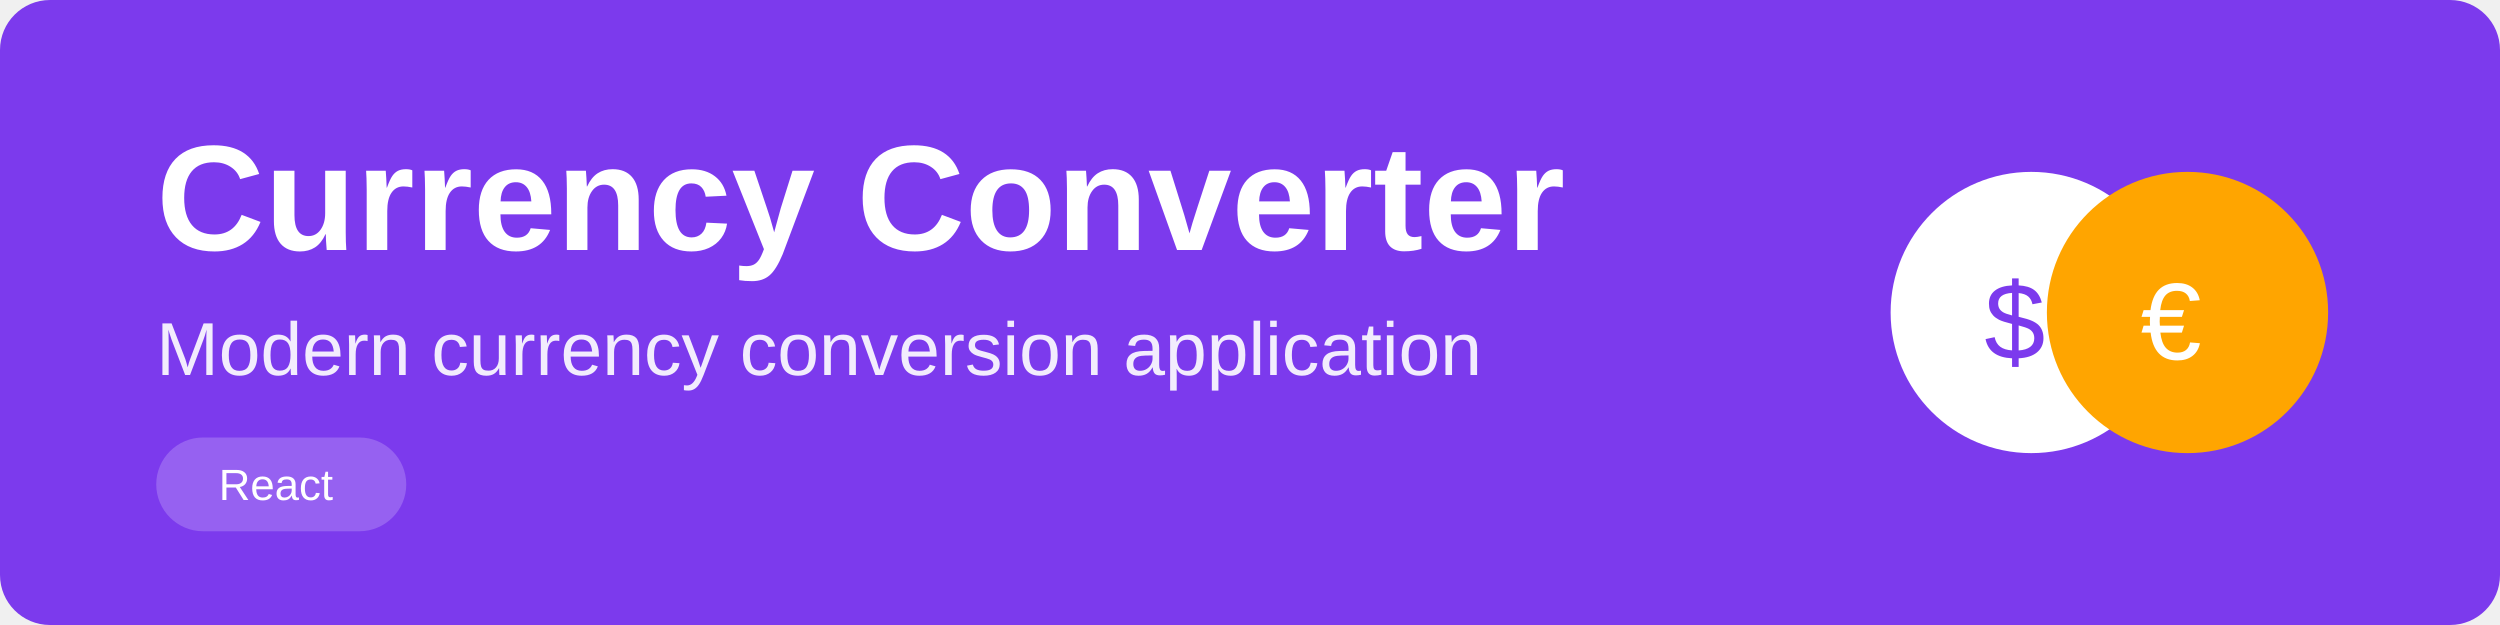
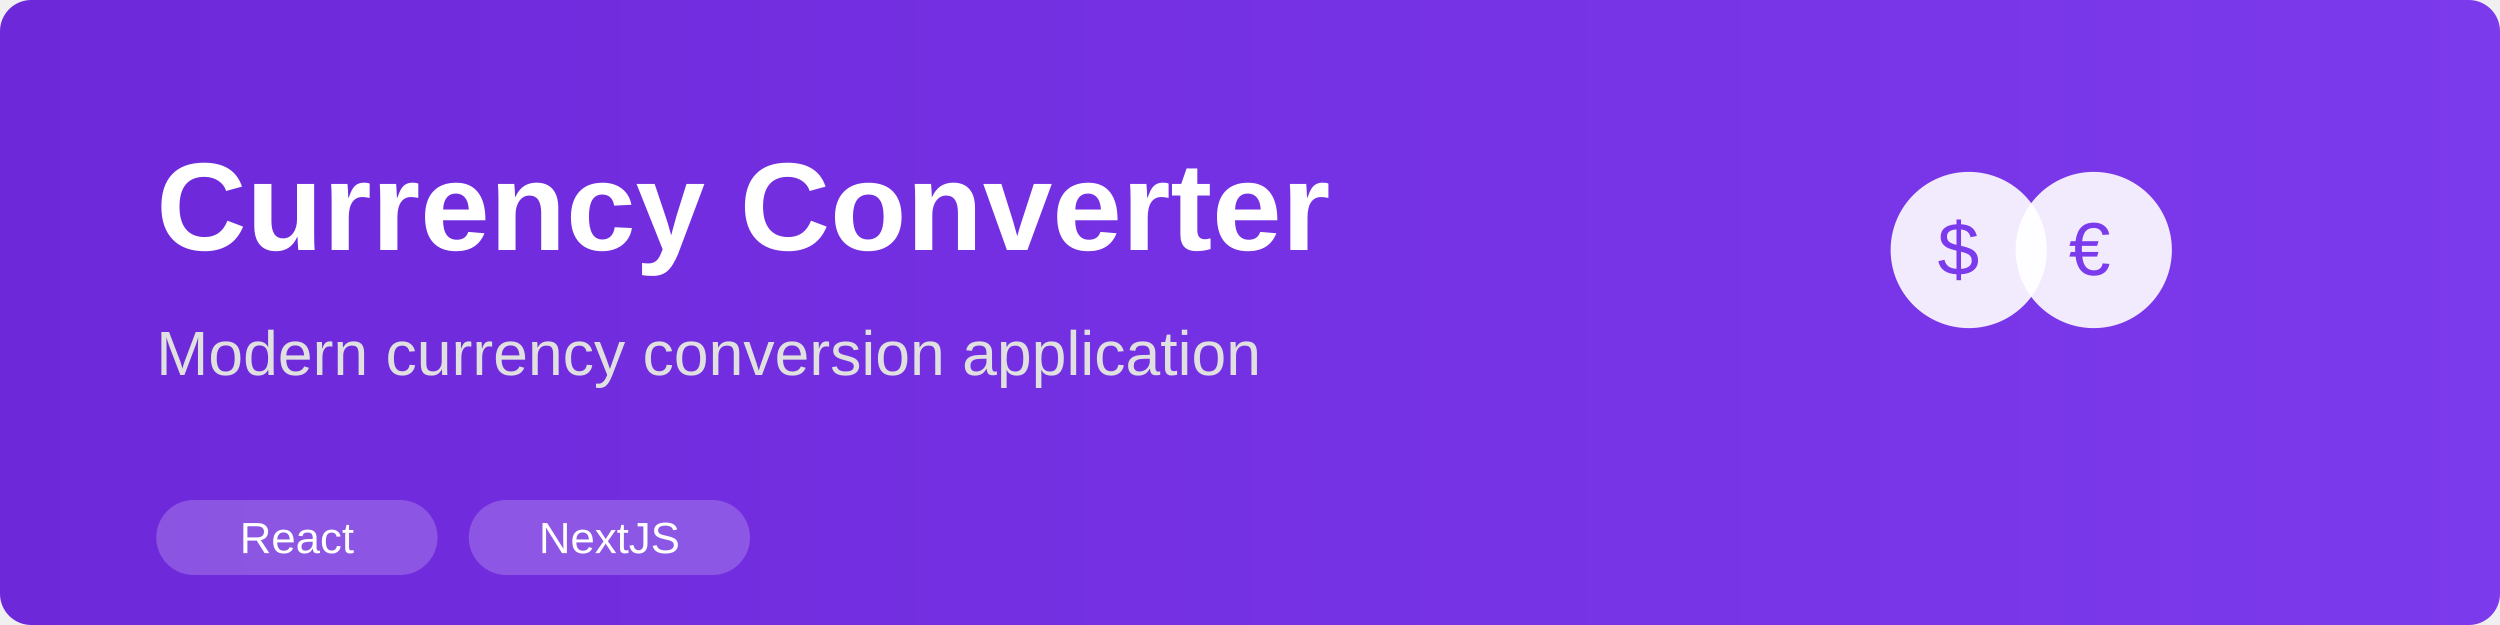
<svg xmlns="http://www.w3.org/2000/svg" viewBox="0 0 800 200">
-   <rect width="800" height="200" fill="#7C3AED" rx="16" />
-   <text x="50" y="80" font-family="Arial" font-weight="bold" font-size="48" fill="white">Currency Converter</text>
-   <text x="50" y="120" font-family="Arial" font-size="24" fill="rgba(255,255,255,0.9)">Modern currency conversion application</text>
-   <rect x="50" y="140" width="80" height="30" rx="15" fill="rgba(255,255,255,0.2)" />
-   <text x="70" y="160" font-family="Arial" font-size="14" fill="white">React</text>
-   <circle cx="650" cy="100" r="45" fill="white" />
-   <text x="635" y="115" font-family="Arial" font-size="35" fill="#7C3AED">$</text>
-   <circle cx="700" cy="100" r="45" fill="#FFA500" />
-   <text x="685" y="115" font-family="Arial" font-size="35" fill="white">€</text>
+   <defs>
+     <linearGradient id="currencyGradient" x1="0%" y1="0%" x2="100%" y2="0%">
+       <stop offset="0%" style="stop-color:#6D28D9;stop-opacity:1" />
+       <stop offset="100%" style="stop-color:#7C3AED;stop-opacity:1" />
+     </linearGradient>
+   </defs>
+   <rect width="800" height="200" fill="url(#currencyGradient)" rx="10" />
+   <text x="50" y="80" fill="white" font-family="Arial" font-size="40" font-weight="bold">Currency Converter</text>
+   <g transform="translate(650,80)">
+     <circle cx="-20" cy="0" r="25" fill="white" opacity="0.9" />
+     <text x="-30" y="8" font-family="Arial" font-size="24" fill="#7C3AED">$</text>
+     <circle cx="20" cy="0" r="25" fill="white" opacity="0.9" />
+     <text x="12" y="8" font-family="Arial" font-size="24" fill="#7C3AED">€</text>
+   </g>
+   <text x="50" y="120" fill="#E0E0E0" font-family="Arial" font-size="20">Modern currency conversion application</text>
+   <g transform="translate(50,160)">
+     <rect width="90" height="24" rx="12" fill="white" opacity="0.2" />
+     <text x="45" y="17" fill="white" font-family="Arial" font-size="14" text-anchor="middle">React</text>
+   </g>
+   <g transform="translate(150,160)">
+     <rect width="90" height="24" rx="12" fill="white" opacity="0.2" />
+     <text x="45" y="17" fill="white" font-family="Arial" font-size="14" text-anchor="middle">NextJS</text>
+   </g>
</svg>
